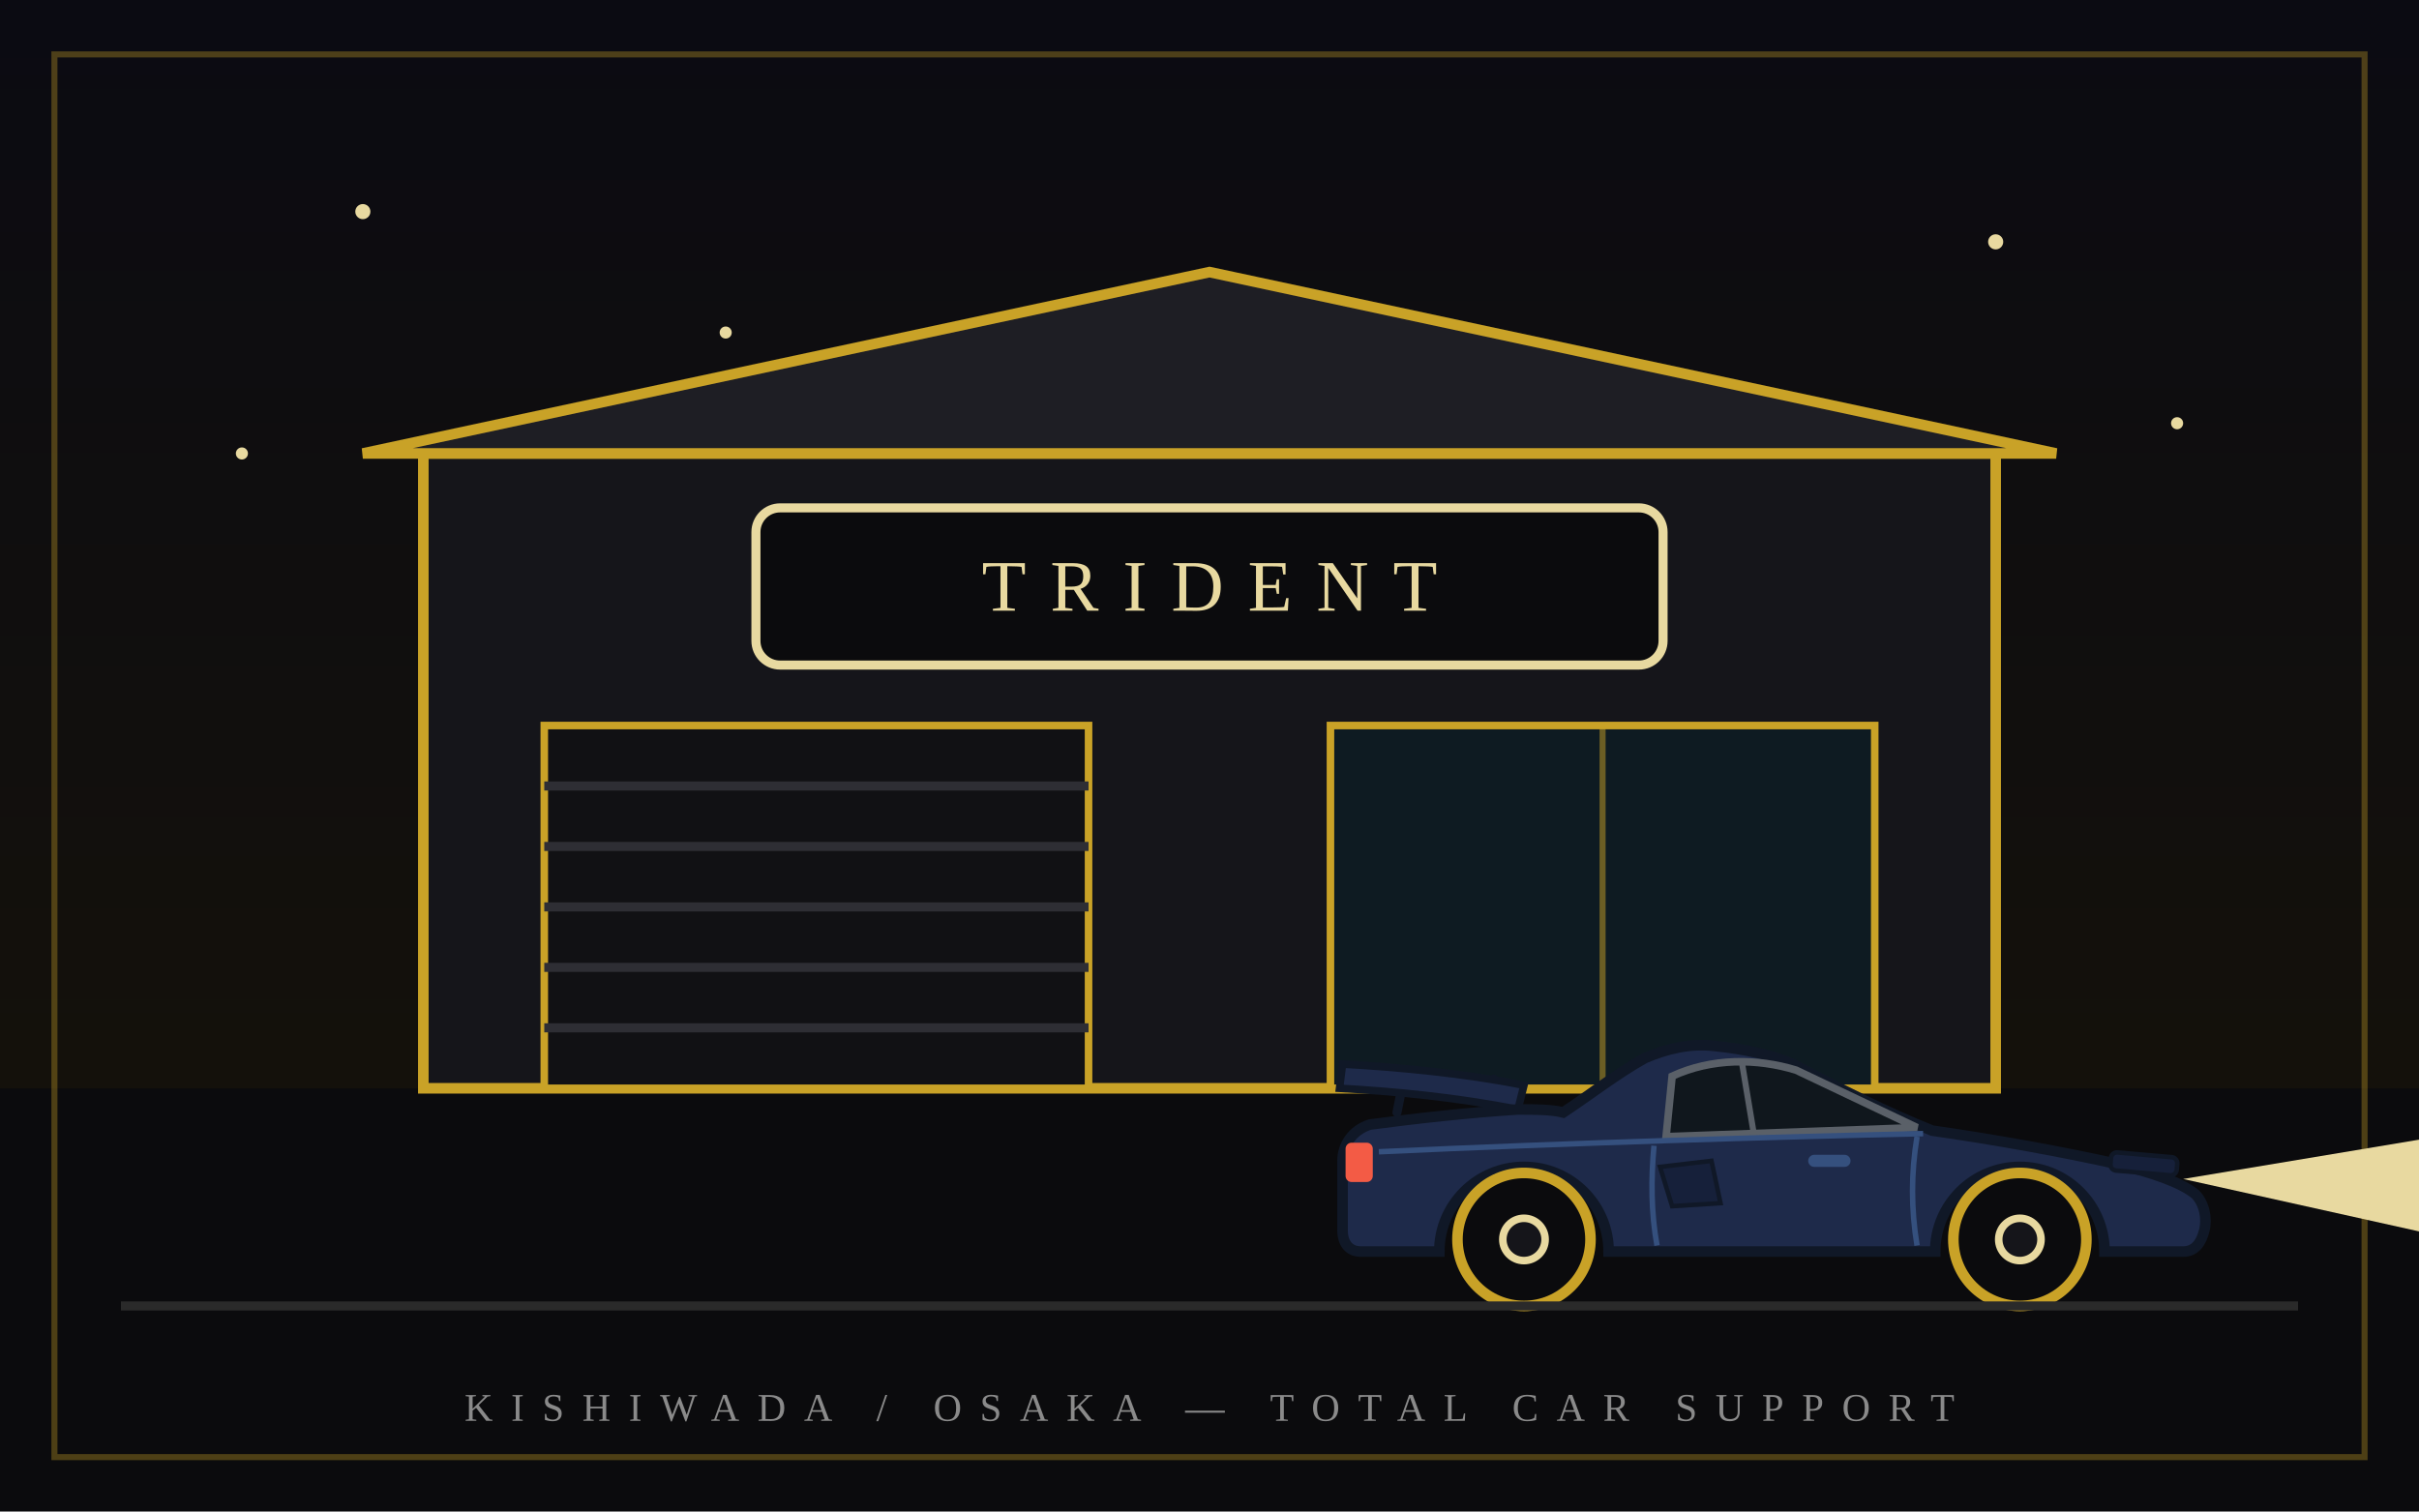
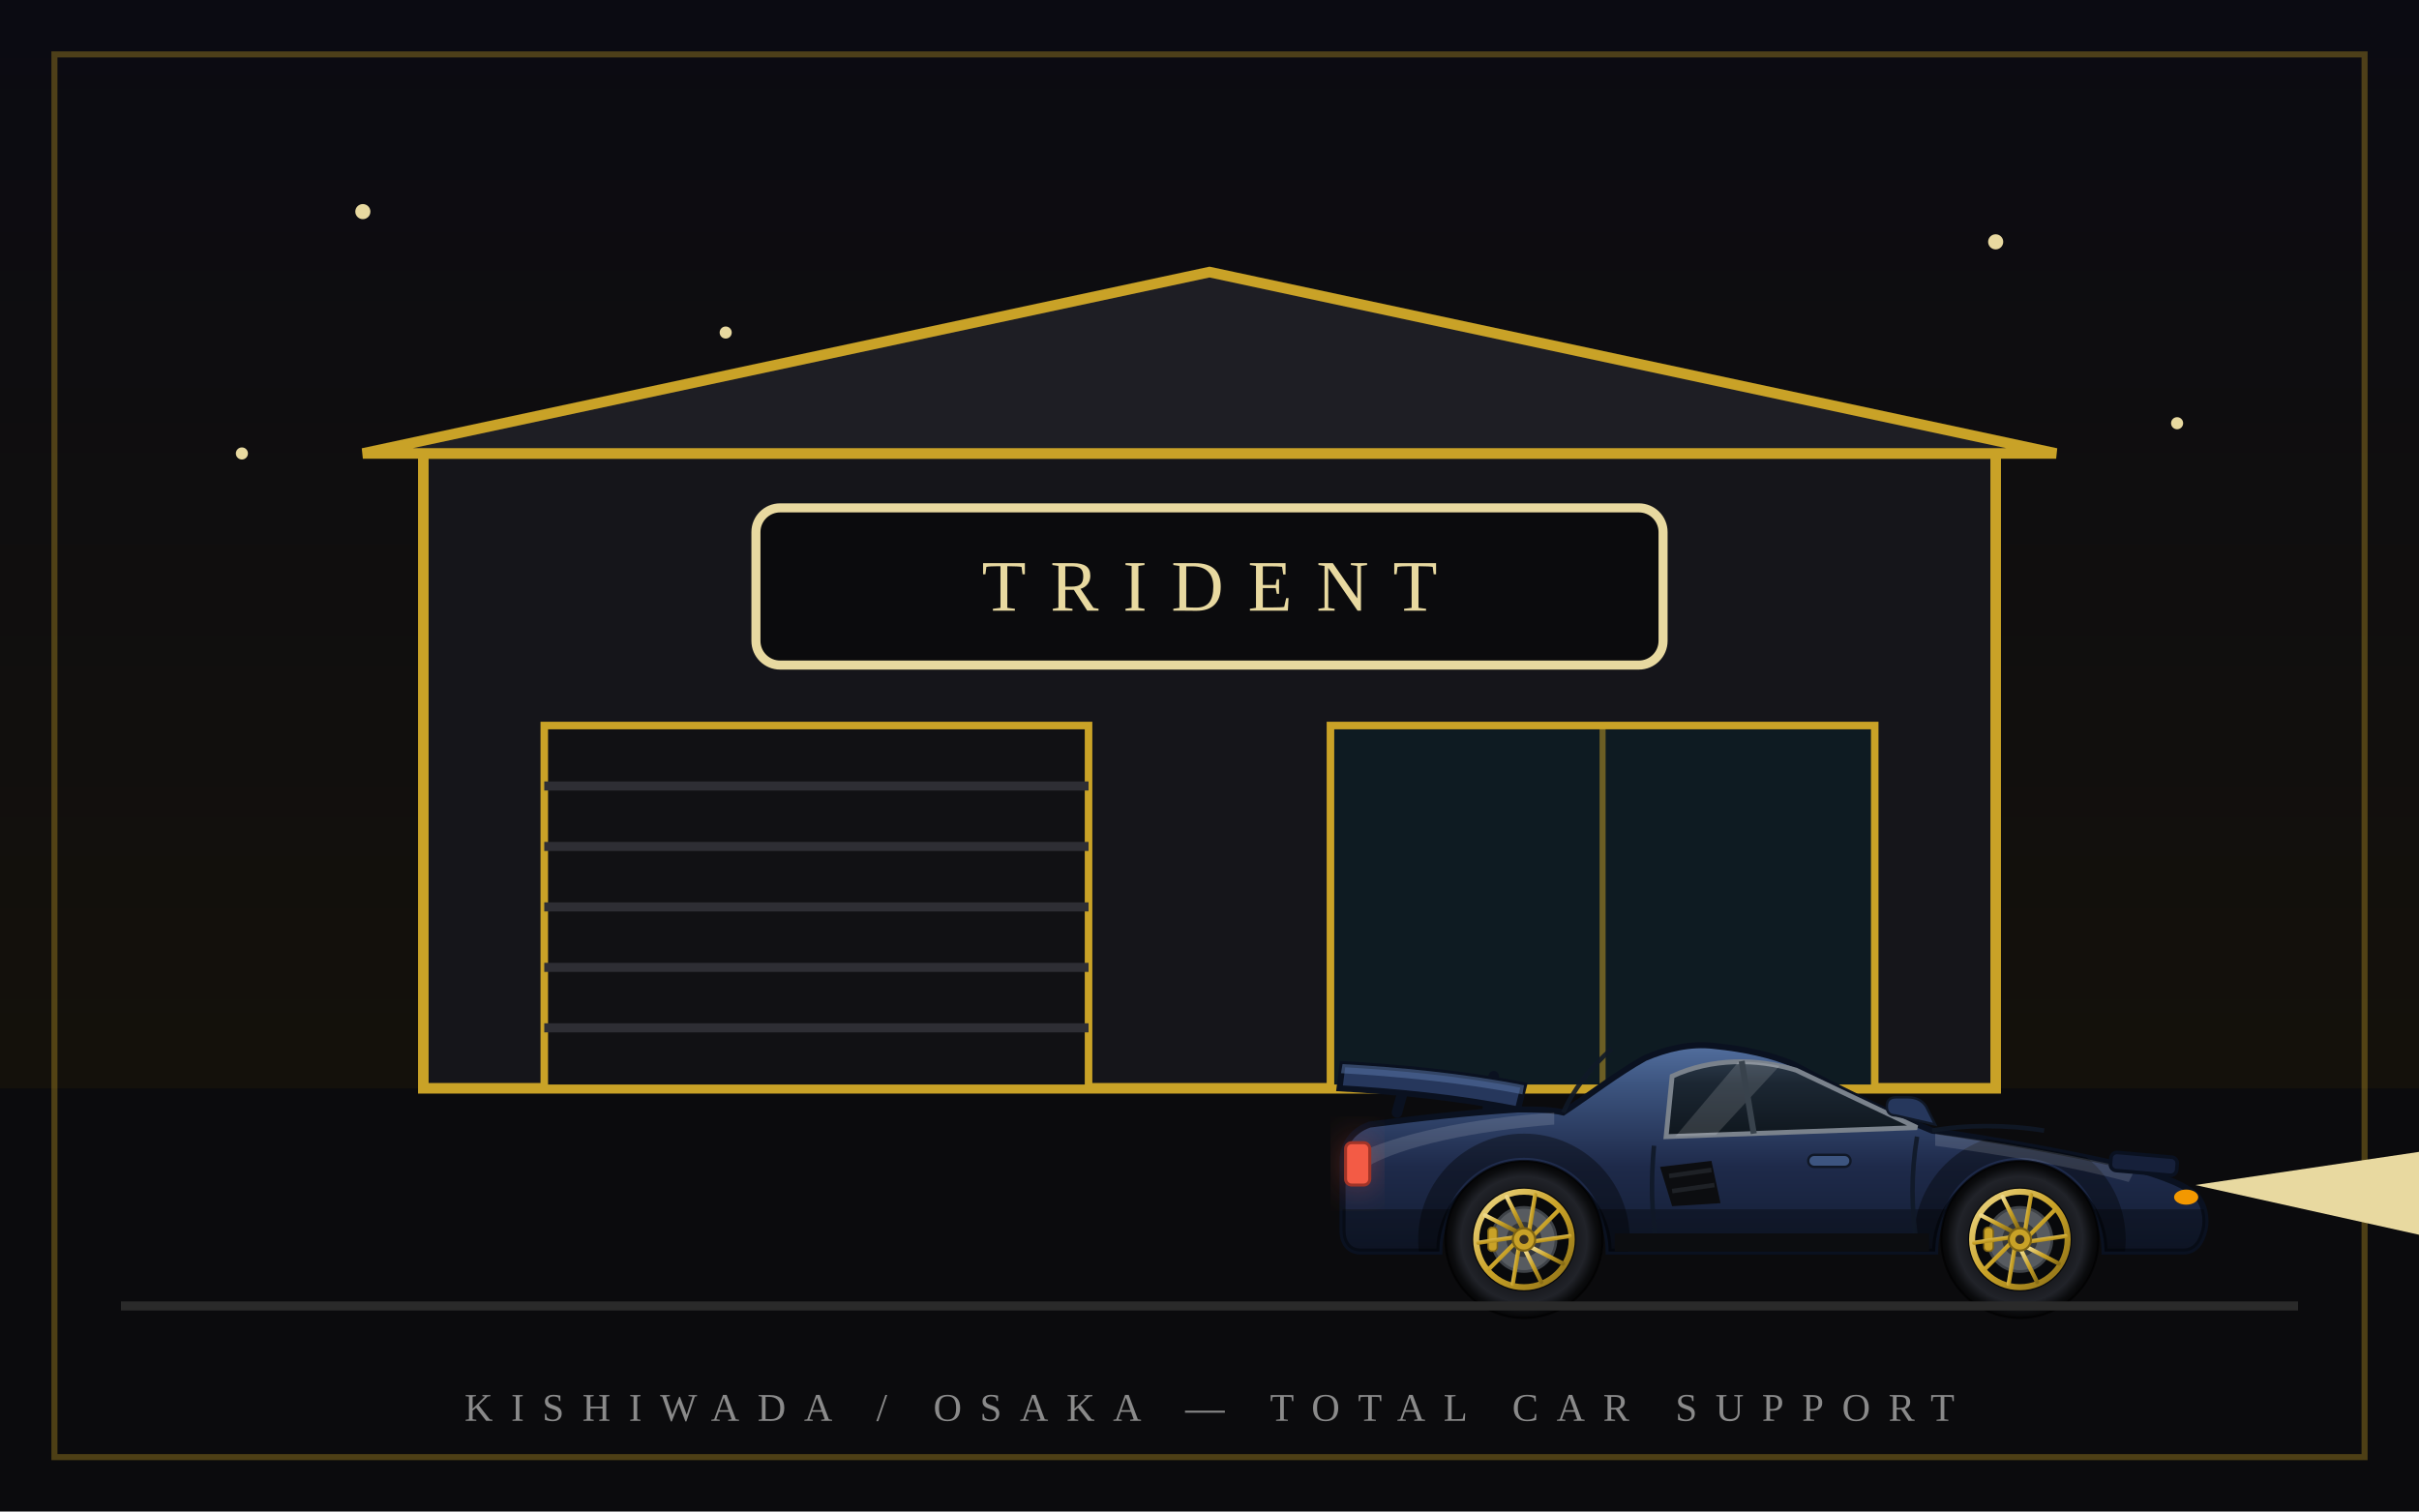
<svg xmlns="http://www.w3.org/2000/svg" viewBox="0 0 800 500" font-family="Georgia, 'Times New Roman', serif">
  <style>
    .sign{animation:neon 2.8s ease-in-out infinite}
    @keyframes neon{0%,100%{opacity:1}50%{opacity:.55}}
    .star{animation:tw 2.6s ease-in-out infinite}
    .star.d2{animation-delay:.9s}.star.d3{animation-delay:1.7s}
    @keyframes tw{0%,100%{opacity:.15}50%{opacity:1}}
    .beam{animation:beam 3.2s ease-in-out infinite}
    @keyframes beam{0%,100%{opacity:.18}50%{opacity:.42}}
    @media (prefers-reduced-motion:reduce){*{animation:none!important}}
  </style>
  <rect width="800" height="500" fill="#0B0B0D" />
  <linearGradient id="sky" x1="0" y1="0" x2="0" y2="1">
    <stop offset="0" stop-color="#0B0B12" />
    <stop offset="1" stop-color="#14110B" />
  </linearGradient>
  <rect width="800" height="360" fill="url(#sky)" />
  <rect x="18" y="18" width="764" height="464" fill="none" stroke="#C9A227" stroke-opacity=".35" stroke-width="2" />
  <g fill="#E8D9A0">
    <circle class="star" cx="120" cy="70" r="2.5" />
    <circle class="star d2" cx="240" cy="110" r="2" />
    <circle class="star d3" cx="660" cy="80" r="2.5" />
    <circle class="star" cx="720" cy="140" r="2" />
    <circle class="star d2" cx="80" cy="150" r="2" />
  </g>
  <rect x="140" y="150" width="520" height="210" fill="#15151A" stroke="#C9A227" stroke-width="3.5" />
  <path d="M120 150l280-60 280 60z" fill="#1E1E24" stroke="#C9A227" stroke-width="3.5" />
  <g class="sign">
    <rect x="250" y="168" width="300" height="52" rx="8" fill="#0B0B0D" stroke="#E8D9A0" stroke-width="3" />
    <text x="400" y="202" text-anchor="middle" fill="#E8D9A0" font-size="24" letter-spacing="8">TRIDENT</text>
  </g>
  <rect x="180" y="240" width="180" height="120" fill="#111114" stroke="#C9A227" stroke-width="2.5" />
  <g stroke="#2E2E34" stroke-width="3">
    <line x1="180" y1="260" x2="360" y2="260" />
    <line x1="180" y1="280" x2="360" y2="280" />
    <line x1="180" y1="300" x2="360" y2="300" />
    <line x1="180" y1="320" x2="360" y2="320" />
    <line x1="180" y1="340" x2="360" y2="340" />
  </g>
  <rect x="440" y="240" width="180" height="120" fill="#0E1B22" stroke="#C9A227" stroke-width="2.5" />
  <line x1="530" y1="240" x2="530" y2="360" stroke="#C9A227" stroke-width="2" stroke-opacity=".5" />
+   <defs>
+     <linearGradient id="mrBody" x1="0" y1="340" x2="0" y2="432" gradientUnits="userSpaceOnUse">
+       <stop offset="0" stop-color="#5C7AAB" />
+       <stop offset=".2" stop-color="#3D5580" />
+       <stop offset=".5" stop-color="#1E2A4A" />
+       <stop offset=".82" stop-color="#131D33" />
+       <stop offset="1" stop-color="#0A1120" />
+     </linearGradient>
+     <linearGradient id="mrGlass" x1="0" y1="336" x2="0" y2="380" gradientUnits="userSpaceOnUse">
+       <stop offset="0" stop-color="#4A5E74" />
+       <stop offset=".5" stop-color="#1C2733" />
+       <stop offset="1" stop-color="#0C1319" />
+     </linearGradient>
+     <radialGradient id="tireGM">
+       <stop offset=".55" stop-color="#131418" />
+       <stop offset=".8" stop-color="#212329" />
+       <stop offset=".93" stop-color="#0B0C0E" />
+       <stop offset="1" stop-color="#050506" />
+     </radialGradient>
+     <linearGradient id="rimGM" x1="0" y1="0" x2="1" y2="1">
+       <stop offset="0" stop-color="#EED98B" />
+       <stop offset=".5" stop-color="#C9A227" />
+       <stop offset="1" stop-color="#8A6E16" />
+     </linearGradient>
+     <filter id="softGM" x="-60%" y="-60%" width="220%" height="220%">
+       <feGaussianBlur stdDeviation="6" />
+     </filter>
+     <clipPath id="mrClip">
+       <path d="M450 414 C446 414 444 411 444 407 L444 384 C444 379 447 374 453 372 C468 370 486 368 502 367 C508 367 513 367 517 368 C526 362 535 355 544 350 C551 347 559 345 567 346 C577 347 586 349 593 352 C608 360 624 368 639 374 C660 377 682 381 700 385 C712 388 721 391 726 395 C729 398 730 403 729 407 C728 411 726 414 722 414 L696 414 A 28 28 0 0 0 640 414 L532 414 A 28 28 0 0 0 476 414 Z" />
+     </clipPath>
+     <clipPath id="mrGlassClip">
+       <path d="M594 354 L634 373 L551 376 L553 356 C566 350 581 350 594 354 Z" />
+     </clipPath>
+   </defs>
  <g>
-     <path class="beam" d="M722 390l108-18v42z" fill="#E8D9A0" />
-     <path d="M462 368 L464 358 M492 367 L494 357" stroke="#101827" stroke-width="3" stroke-linecap="round" />
-     <path d="M444 352 C462 353 484 355 504 359 L502 367 C482 363 461 361 443 360 Z" fill="#1E2A4A" stroke="#101827" stroke-width="2.5" />
-     <path d="M450 414              C446 414 444 411 444 407              L444 384              C444 379 447 374 453 372              C468 370 486 368 502 367              C508 367 513 367 517 368              C526 362 535 355 544 350              C551 347 559 345 567 346              C577 347 586 349 593 352              C608 360 624 368 639 374              C660 377 682 381 700 385              C712 388 721 391 726 395              C729 398 730 403 729 407              C728 411 726 414 722 414              L696 414 A 28 28 0 0 0 640 414              L532 414 A 28 28 0 0 0 476 414 Z" fill="#1E2A4A" stroke="#101827" stroke-width="3.5" />
-     <path d="M594 354 L634 373 L551 376 L553 356 C566 350 581 350 594 354 Z" fill="#10171D" stroke="#5A6068" stroke-width="2.5" />
-     <line x1="576" y1="351" x2="580" y2="375" stroke="#5A6068" stroke-width="2" />
-     <rect x="698" y="382" width="22" height="6" rx="2" fill="#16203A" stroke="#101827" stroke-width="1.5" transform="rotate(5 709 385)" />
-     <rect x="445" y="378" width="9" height="13" rx="2" fill="#F35B45" />
-     <path d="M549 386 L566 384 L569 398 L553 399 Z" fill="#16203A" stroke="#101827" stroke-width="1.5" />
-     <path d="M456 381 C520 378 590 376 636 375" fill="none" stroke="#35507E" stroke-width="1.8" />
-     <path d="M547 379 C546 390 546 401 548 412 M634 376 C632 388 632 400 634 412" fill="none" stroke="#35507E" stroke-width="1.8" />
-     <rect x="598" y="382" width="14" height="4" rx="2" fill="#35507E" />
-     <circle cx="504" cy="410" r="22" fill="#0B0B0D" stroke="#C9A227" stroke-width="3.5" />
-     <circle cx="504" cy="410" r="7" fill="#15151A" stroke="#E8D9A0" stroke-width="2.5" />
-     <circle cx="668" cy="410" r="22" fill="#0B0B0D" stroke="#C9A227" stroke-width="3.5" />
-     <circle cx="668" cy="410" r="7" fill="#15151A" stroke="#E8D9A0" stroke-width="2.5" />
+     <path class="beam" d="M726 392l108-16v40z" fill="#E8D9A0" />
+     <path d="M462 368 L465 357 M492 367 L494 356" stroke="#0A1120" stroke-width="3.5" stroke-linecap="round" />
+     <path d="M444 352 C462 353 484 355 504 359 L502 367 C482 363 461 361 443 360 Z" fill="#26375C" stroke="#0A1120" stroke-width="2" />
+     <path d="M444 352 C462 353 484 355 504 359 L503.5 362 C483 358 461 356 443.5 355 Z" fill="#5C7AAB" opacity=".5" />
+     <path d="M450 414 C446 414 444 411 444 407 L444 384 C444 379 447 374 453 372 C468 370 486 368 502 367 C508 367 513 367 517 368 C526 362 535 355 544 350 C551 347 559 345 567 346 C577 347 586 349 593 352 C608 360 624 368 639 374 C660 377 682 381 700 385 C712 388 721 391 726 395 C729 398 730 403 729 407 C728 411 726 414 722 414 L696 414 A 28 28 0 0 0 640 414 L532 414 A 28 28 0 0 0 476 414 Z" fill="url(#mrBody)" stroke="#0A1120" stroke-width="2" />
+     <g clip-path="url(#mrClip)">
+       <rect x="435" y="400" width="300" height="20" fill="#000" opacity=".32" />
+       <circle cx="504" cy="410" r="31" fill="none" stroke="#000" stroke-width="8" opacity=".38" />
+       <circle cx="668" cy="410" r="31" fill="none" stroke="#000" stroke-width="8" opacity=".38" />
+       <path d="M448 382 C462 375 486 370 514 368 L514 372 C488 374 464 379 452 386 Z" fill="#FFF" opacity=".13" />
+       <path d="M640 375 C662 378 686 382 706 387 L704 391 C686 386 662 382 640 379 Z" fill="#FFF" opacity=".13" />
+     </g>
+     <g fill="none" stroke="#101827" stroke-width="1.5" opacity=".9">
+       <path d="M517 368 C520 361 526 353 533 347" />
+       <path d="M547 379 C546 390 546 401 548 412" />
+       <path d="M634 376 C632 388 632 400 634 412" />
+       <path d="M639 374 C650 372 664 372 676 374" />
+     </g>
+     <path d="M594 354 L634 373 L551 376 L553 356 C566 350 581 350 594 354 Z" fill="url(#mrGlass)" stroke="#7A828C" stroke-width="1.6" />
+     <g clip-path="url(#mrGlassClip)">
+       <path d="M576 350 L590 351 L566 377 L554 376 Z" fill="#FFF" opacity=".14" />
+     </g>
+     <line x1="576" y1="351" x2="580" y2="375" stroke="#38424C" stroke-width="2" />
+     <rect x="698" y="382" width="22" height="6" rx="2" fill="#16203A" stroke="#0A1120" stroke-width="1.2" transform="rotate(5 709 385)" />
+     <path d="M549 386 L566 384 L569 398 L553 399 Z" fill="#0C0D10" />
+     <path d="M552 389 L566 387 M553 394 L567 392" stroke="#1E2126" stroke-width="1.5" fill="none" />
+     <rect x="598" y="382" width="14" height="4" rx="2" fill="#3D5580" stroke="#101827" stroke-width=".8" />
+     <path d="M640 372 l-3 -6 q-2 -3 -6 -3 l-4 0 q-3 0 -3 3 q0 3 3 3 l13 3 z" fill="#26375C" stroke="#101827" stroke-width=".8" />
+     <rect x="445" y="378" width="8" height="14" rx="2" fill="#F35B45" opacity=".5" filter="url(#softGM)" />
+     <rect x="445" y="378" width="8" height="14" rx="2" fill="#F35B45" stroke="#A03428" stroke-width="1" />
+     <ellipse cx="723" cy="396" rx="4" ry="2.5" fill="#F39800" />
+     <path d="M534 408 L638 408 L638 414 L534 414 Z" fill="#0C0D10" />
+     <g>
+       <circle cx="504" cy="410" r="26.0" fill="url(#tireGM)" />
+       <circle cx="504" cy="410" r="26.0" fill="none" stroke="#000" stroke-width="0.7" opacity=".6" />
+       <circle cx="504" cy="410" r="17.2" fill="#08090B" />
+       <circle cx="504" cy="410" r="10.6" fill="#575B60" />
+       <circle cx="504" cy="410" r="10.6" fill="none" stroke="#3E4247" stroke-width="0.9" />
+       <circle cx="504" cy="410" r="5.8" fill="#34373B" />
+       <rect x="492.1" y="406.0" width="3.1" height="7.9" rx="1.3" fill="#C9A227" stroke="#7E6414" stroke-width="0.5" />
+       <g class="wheelless">
+         <circle cx="504" cy="410" r="15.8" fill="none" stroke="url(#rimGM)" stroke-width="2.0" />
+         <line x1="507.7" y1="410.6" x2="519.1" y2="408.9" stroke="url(#rimGM)" stroke-width="1.4" stroke-linecap="round" />
+         <line x1="506.6" y1="412.7" x2="516.9" y2="418.0" stroke="url(#rimGM)" stroke-width="1.4" stroke-linecap="round" />
+         <line x1="504.5" y1="413.7" x2="509.7" y2="424.1" stroke="url(#rimGM)" stroke-width="1.4" stroke-linecap="round" />
+         <line x1="502.2" y1="413.3" x2="500.3" y2="424.7" stroke="url(#rimGM)" stroke-width="1.4" stroke-linecap="round" />
+         <line x1="500.6" y1="411.6" x2="492.4" y2="419.8" stroke="url(#rimGM)" stroke-width="1.4" stroke-linecap="round" />
+         <line x1="500.3" y1="409.4" x2="488.9" y2="411.1" stroke="url(#rimGM)" stroke-width="1.4" stroke-linecap="round" />
+         <line x1="501.4" y1="407.3" x2="491.1" y2="402.0" stroke="url(#rimGM)" stroke-width="1.4" stroke-linecap="round" />
+         <line x1="503.5" y1="406.3" x2="498.3" y2="395.9" stroke="url(#rimGM)" stroke-width="1.4" stroke-linecap="round" />
+         <line x1="505.8" y1="406.7" x2="507.7" y2="395.3" stroke="url(#rimGM)" stroke-width="1.4" stroke-linecap="round" />
+         <line x1="507.4" y1="408.4" x2="515.6" y2="400.2" stroke="url(#rimGM)" stroke-width="1.4" stroke-linecap="round" />
+         <circle cx="504" cy="410" r="3.7" fill="#C9A227" stroke="#7E6414" stroke-width="0.7" />
+         <circle cx="504" cy="410" r="1.5" fill="#3A3020" />
+       </g>
+     </g>
+     <g>
+       <circle cx="668" cy="410" r="26.0" fill="url(#tireGM)" />
+       <circle cx="668" cy="410" r="26.0" fill="none" stroke="#000" stroke-width="0.7" opacity=".6" />
+       <circle cx="668" cy="410" r="17.2" fill="#08090B" />
+       <circle cx="668" cy="410" r="10.6" fill="#575B60" />
+       <circle cx="668" cy="410" r="10.6" fill="none" stroke="#3E4247" stroke-width="0.9" />
+       <circle cx="668" cy="410" r="5.8" fill="#34373B" />
+       <rect x="656.1" y="406.0" width="3.1" height="7.9" rx="1.3" fill="#C9A227" stroke="#7E6414" stroke-width="0.5" />
+       <g class="wheelless">
+         <circle cx="668" cy="410" r="15.8" fill="none" stroke="url(#rimGM)" stroke-width="2.0" />
+         <line x1="671.7" y1="410.6" x2="683.1" y2="408.9" stroke="url(#rimGM)" stroke-width="1.4" stroke-linecap="round" />
+         <line x1="670.6" y1="412.7" x2="680.9" y2="418.0" stroke="url(#rimGM)" stroke-width="1.4" stroke-linecap="round" />
+         <line x1="668.5" y1="413.7" x2="673.7" y2="424.1" stroke="url(#rimGM)" stroke-width="1.4" stroke-linecap="round" />
+         <line x1="666.2" y1="413.3" x2="664.3" y2="424.7" stroke="url(#rimGM)" stroke-width="1.4" stroke-linecap="round" />
+         <line x1="664.6" y1="411.6" x2="656.4" y2="419.8" stroke="url(#rimGM)" stroke-width="1.4" stroke-linecap="round" />
+         <line x1="664.3" y1="409.4" x2="652.9" y2="411.1" stroke="url(#rimGM)" stroke-width="1.4" stroke-linecap="round" />
+         <line x1="665.4" y1="407.3" x2="655.1" y2="402.0" stroke="url(#rimGM)" stroke-width="1.4" stroke-linecap="round" />
+         <line x1="667.5" y1="406.3" x2="662.3" y2="395.9" stroke="url(#rimGM)" stroke-width="1.4" stroke-linecap="round" />
+         <line x1="669.8" y1="406.7" x2="671.7" y2="395.3" stroke="url(#rimGM)" stroke-width="1.4" stroke-linecap="round" />
+         <line x1="671.4" y1="408.4" x2="679.6" y2="400.2" stroke="url(#rimGM)" stroke-width="1.4" stroke-linecap="round" />
+         <circle cx="668" cy="410" r="3.7" fill="#C9A227" stroke="#7E6414" stroke-width="0.7" />
+         <circle cx="668" cy="410" r="1.5" fill="#3A3020" />
+       </g>
+     </g>
  </g>
  <line x1="40" y1="432" x2="760" y2="432" stroke="#2A2A2A" stroke-width="3" />
  <text x="400" y="470" text-anchor="middle" fill="#8A8A8A" font-size="13" letter-spacing="6">KISHIWADA / OSAKA — TOTAL CAR SUPPORT</text>
</svg>
